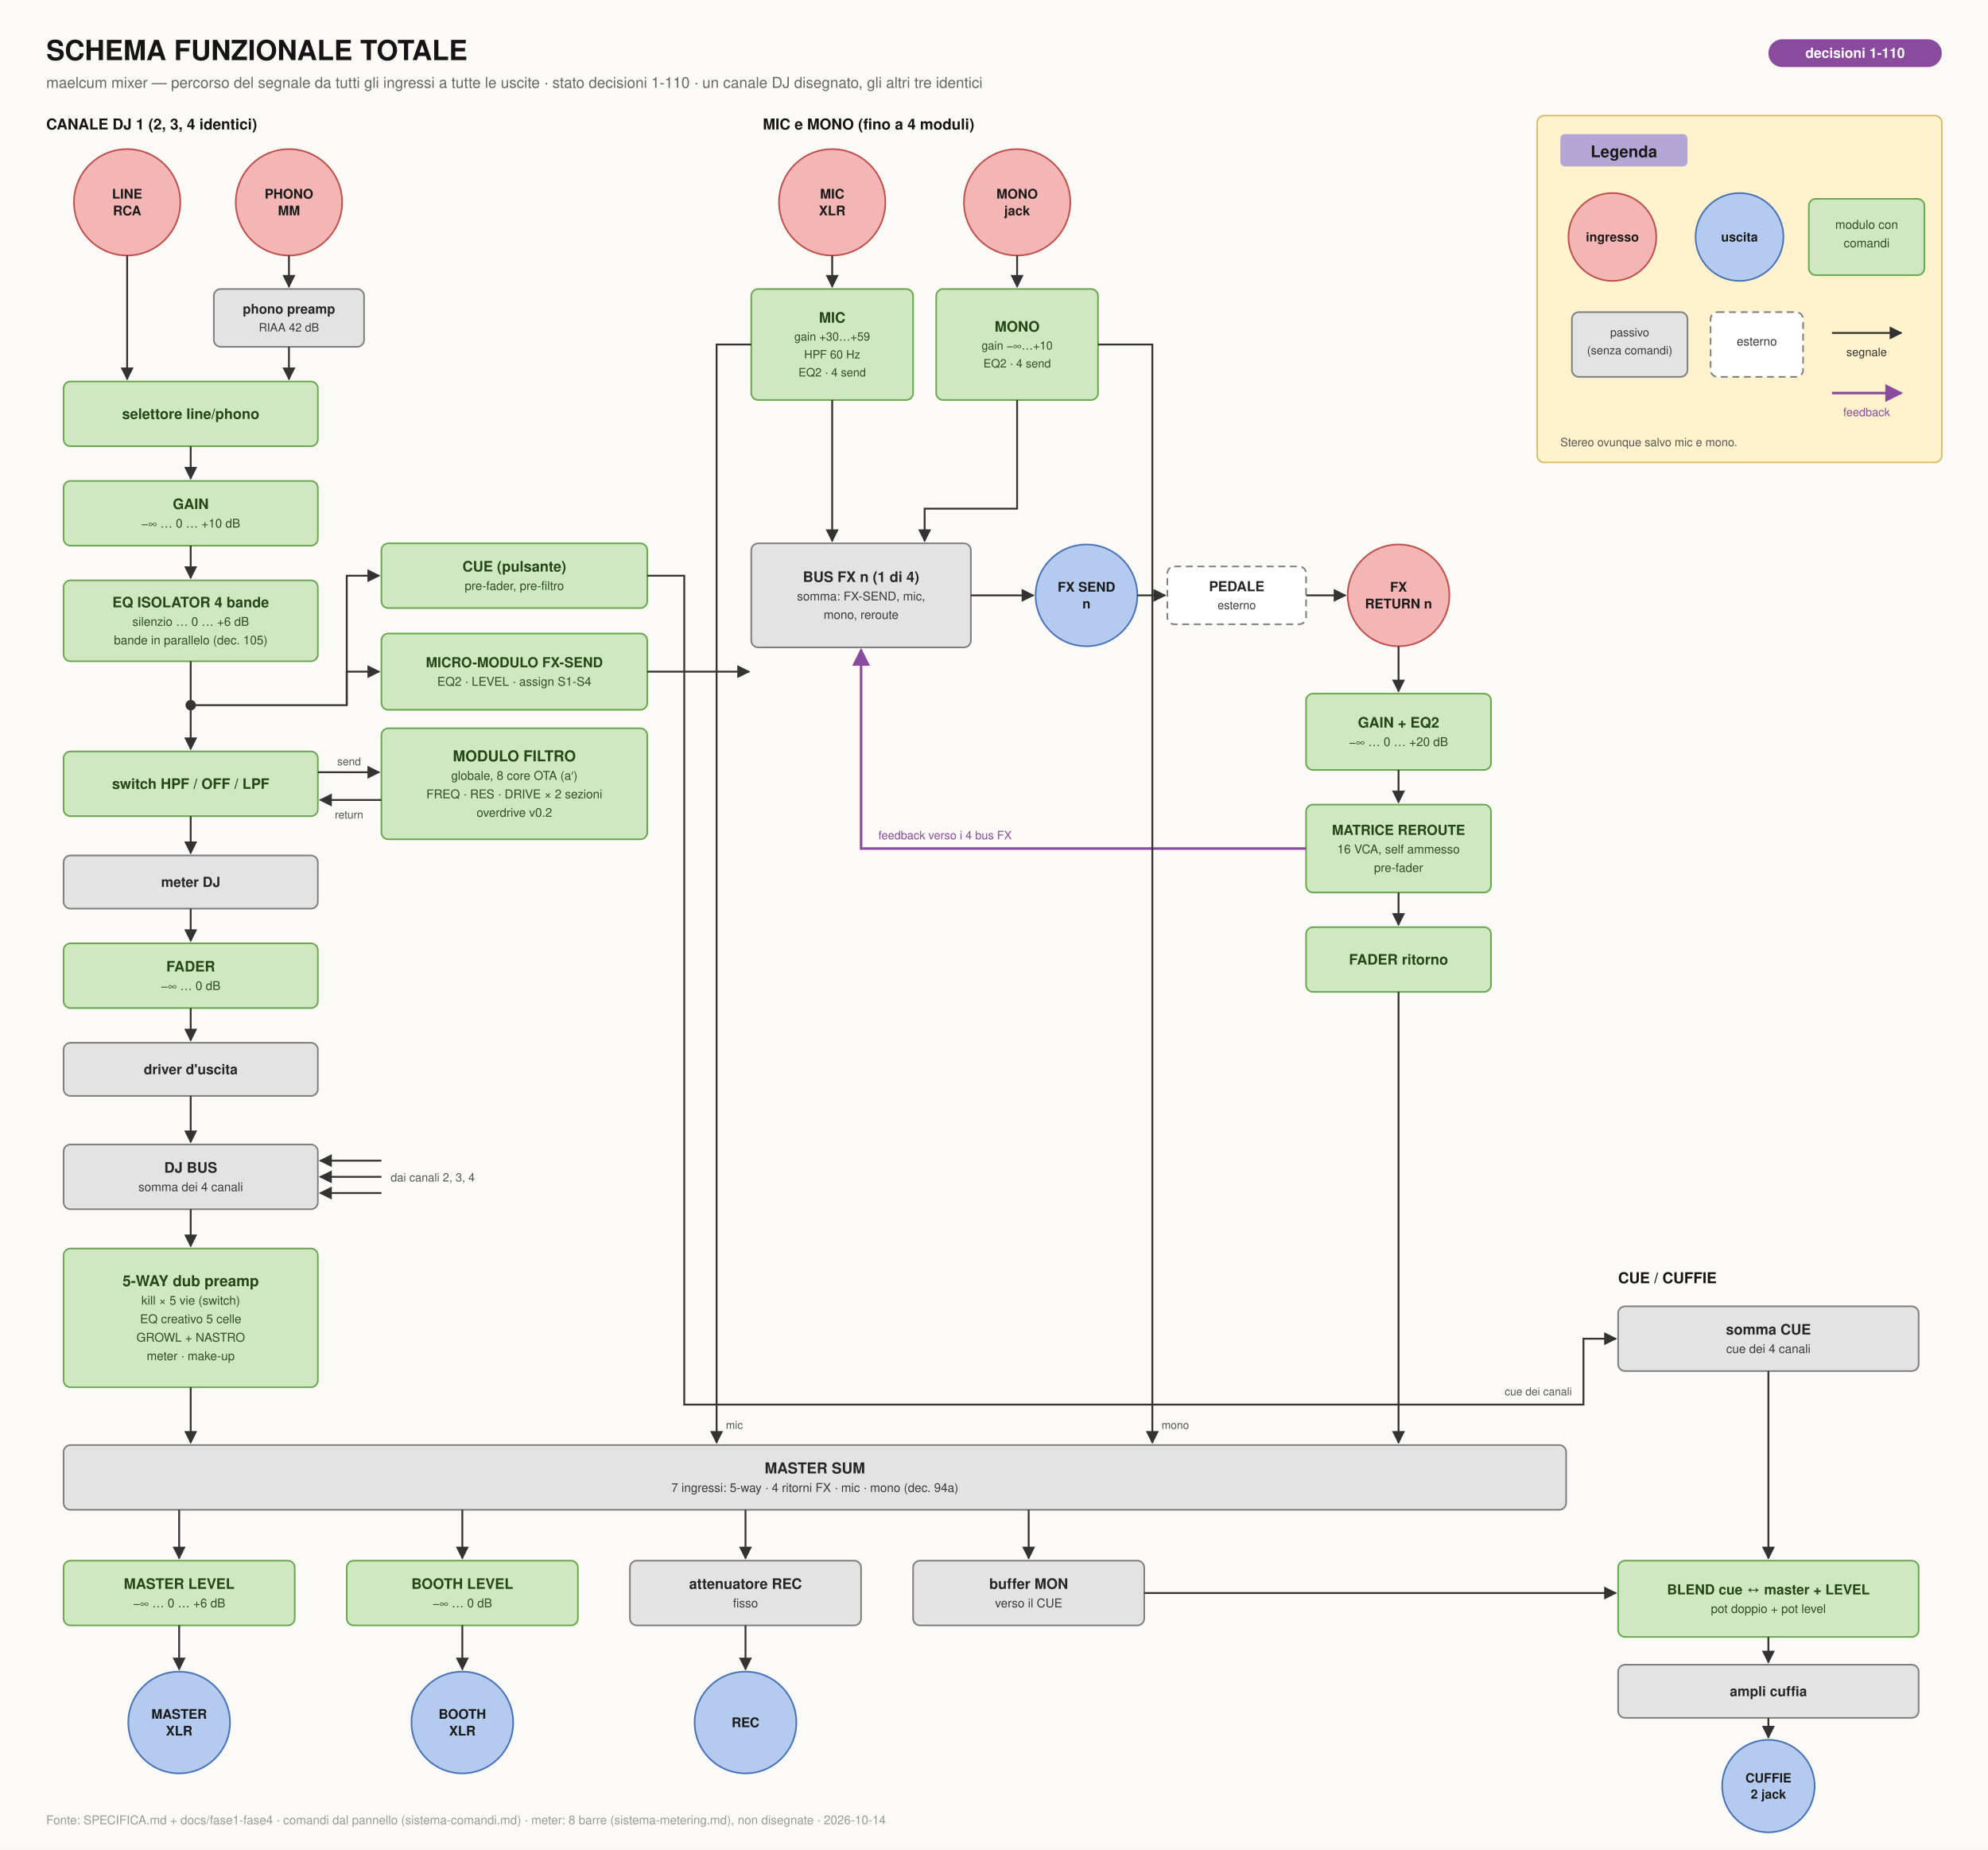
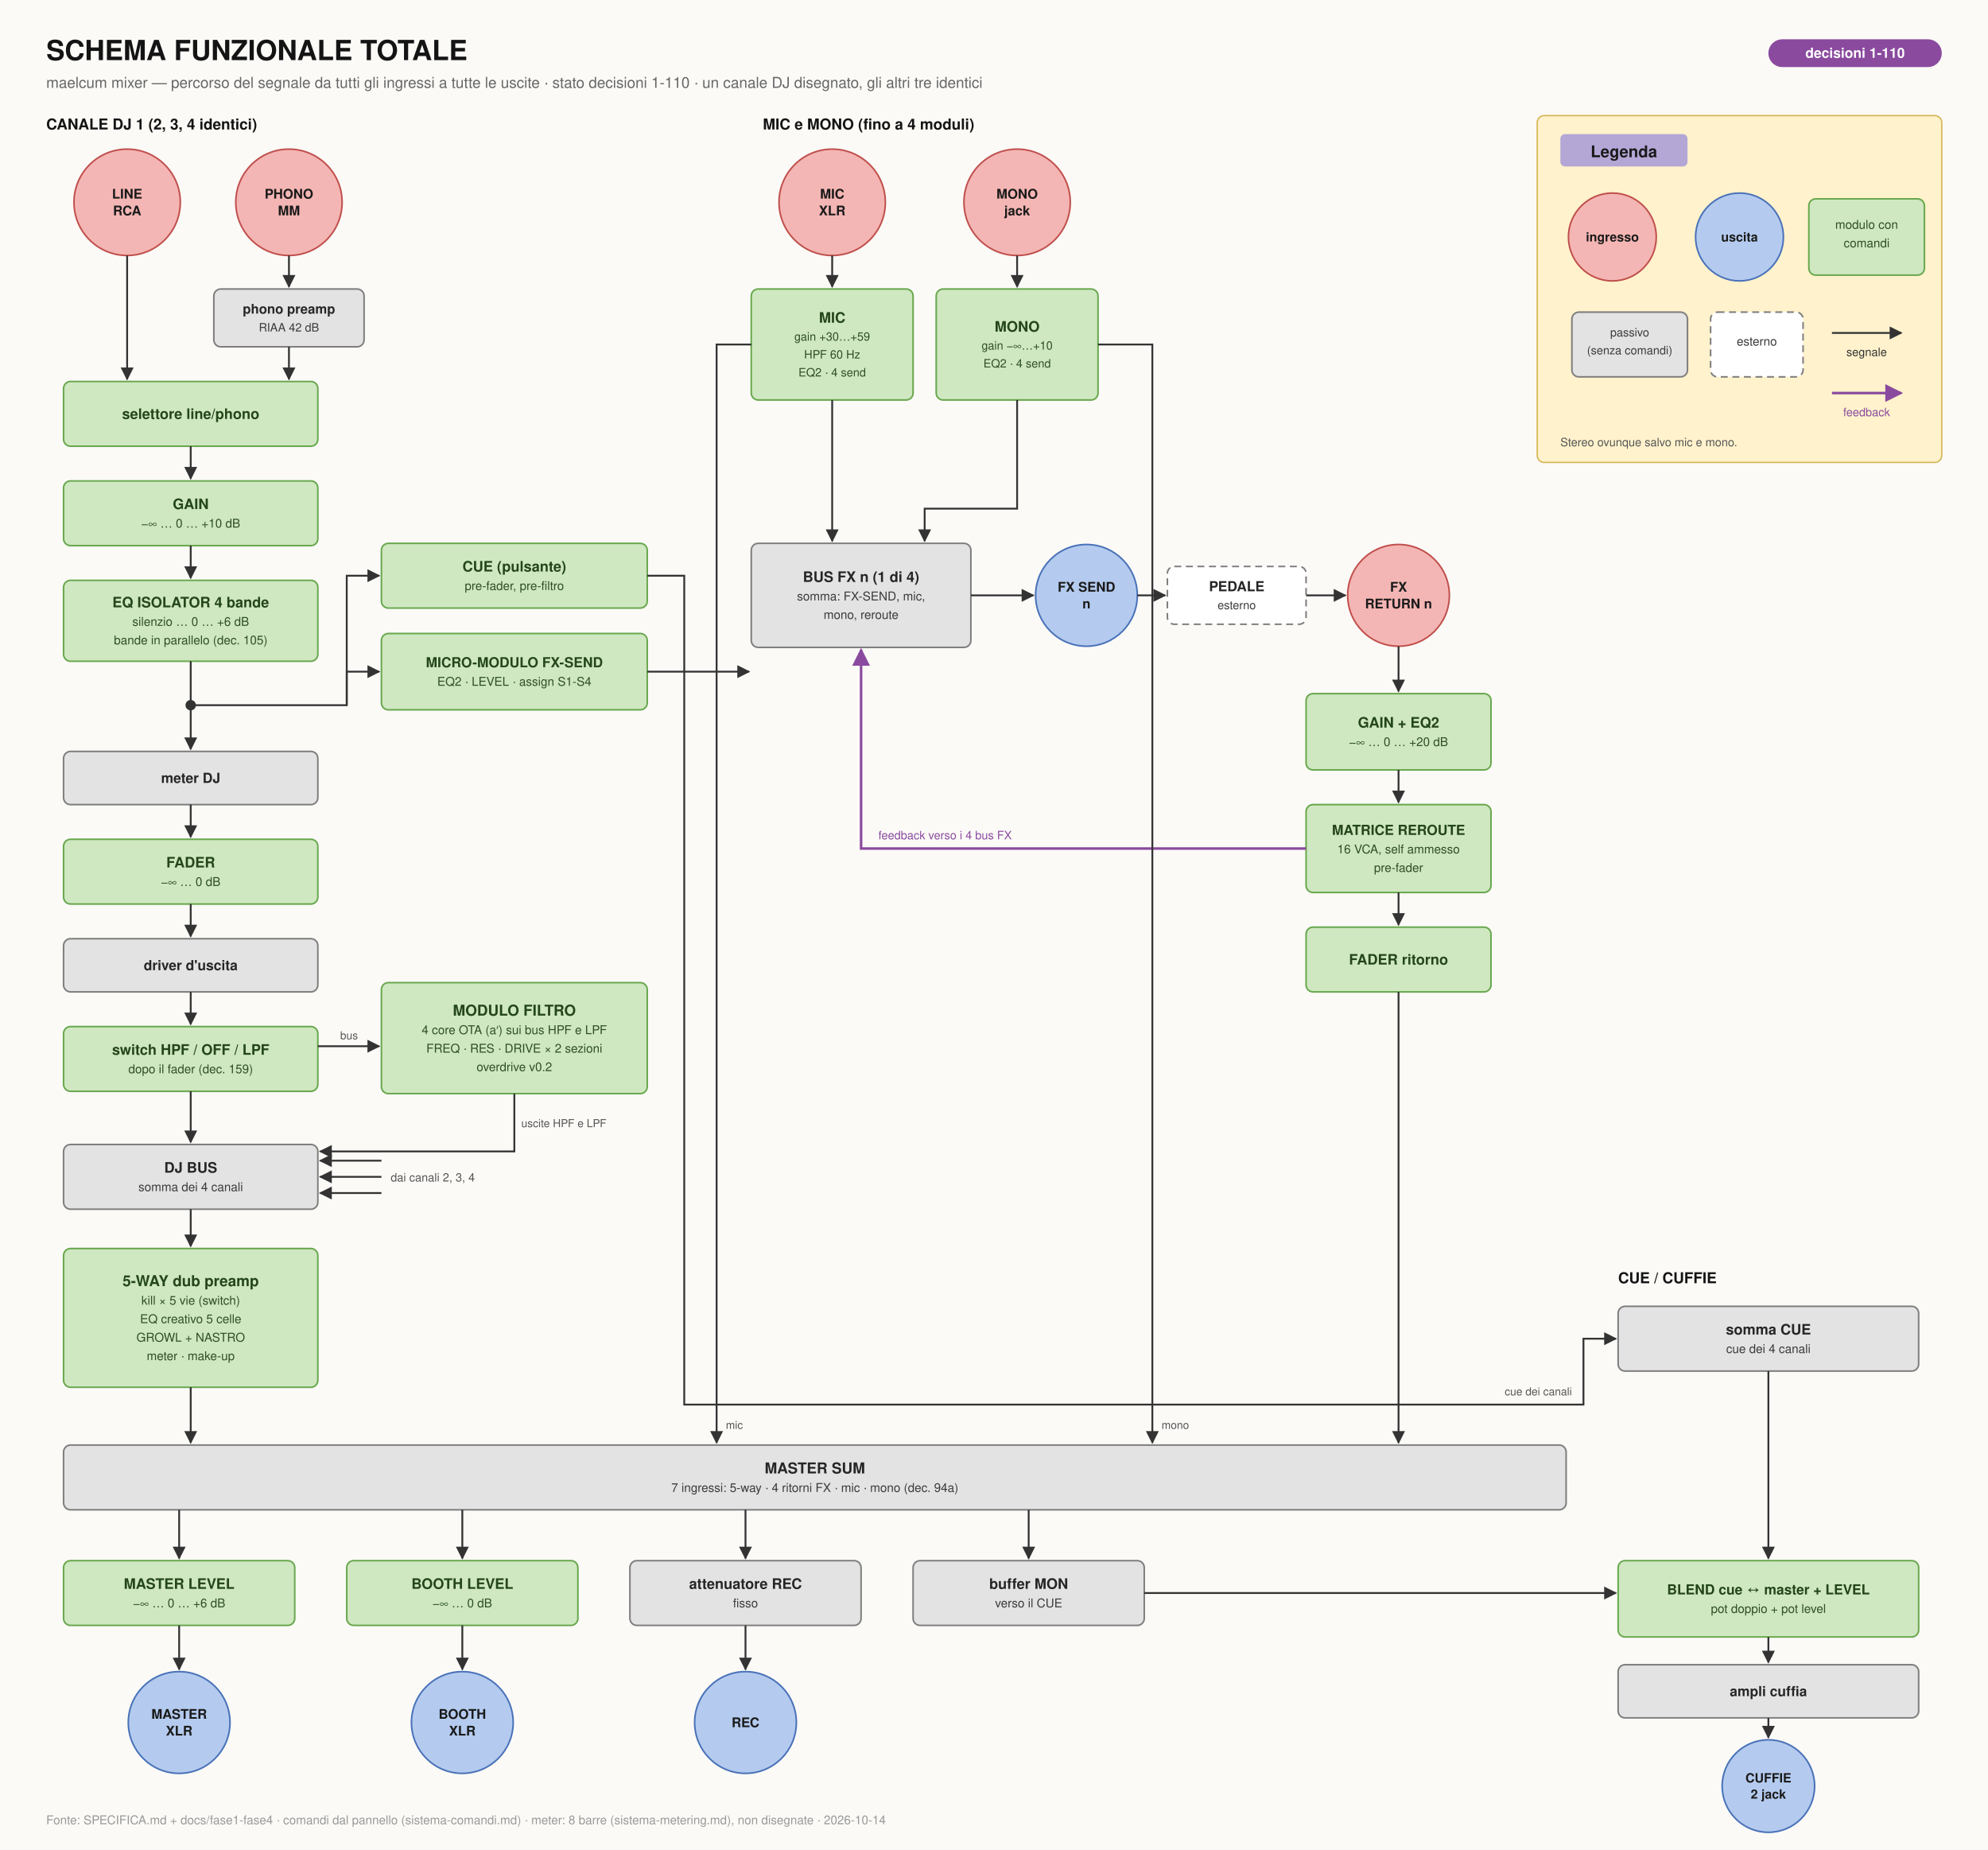
<svg xmlns="http://www.w3.org/2000/svg" viewBox="0 0 1720 1600" font-family="Helvetica Neue, Helvetica, Arial, sans-serif">
  <defs>
    <marker id="ar" viewBox="0 0 10 10" refX="9" refY="5" markerWidth="7" markerHeight="7" orient="auto-start-reverse">
      <path d="M0,0 L10,5 L0,10 z" fill="#C05A1B" />
    </marker>
    <marker id="arb" viewBox="0 0 10 10" refX="9" refY="5" markerWidth="7" markerHeight="7" orient="auto-start-reverse">
      <path d="M0,0 L10,5 L0,10 z" fill="#8A4A9E" />
    </marker>
    <marker id="arw" viewBox="0 0 10 10" refX="9" refY="5" markerWidth="6" markerHeight="6" orient="auto-start-reverse">
      <path d="M0,0 L10,5 L0,10 z" fill="#2F6D8E" />
    </marker>
    <marker id="ark" viewBox="0 0 10 10" refX="9" refY="5" markerWidth="7" markerHeight="7" orient="auto-start-reverse">
      <path d="M0,0 L10,5 L0,10 z" fill="#333" />
    </marker>
  </defs>
  <rect width="1720" height="1600" fill="#FBFAF7" />
  <text x="40" y="52" font-size="24" font-weight="700" fill="#141414">SCHEMA FUNZIONALE TOTALE</text>
  <text x="40" y="76" font-size="13" fill="#666">maelcum mixer — percorso del segnale da tutti gli ingressi a tutte le uscite · stato decisioni 1-110 · un canale DJ disegnato, gli altri tre identici</text>
  <rect x="1530" y="34" width="150" height="24" rx="12" fill="#8A4A9E" />
  <text x="1605" y="50" font-size="12" font-weight="600" fill="#fff" text-anchor="middle">decisioni 1-110</text>
  <text x="40" y="112" font-size="13" font-weight="700" fill="#141414">CANALE DJ 1 (2, 3, 4 identici)</text>
  <circle cx="110" cy="175" r="46" fill="#F4B6B4" stroke="#C0504D" stroke-width="1.4" />
  <text x="110" y="171.775" font-size="11.5" font-weight="600" fill="#1A1A1A" text-anchor="middle">LINE</text>
  <text x="110" y="186.275" font-size="11.5" font-weight="600" fill="#1A1A1A" text-anchor="middle">RCA</text>
  <circle cx="250" cy="175" r="46" fill="#F4B6B4" stroke="#C0504D" stroke-width="1.4" />
  <text x="250" y="171.775" font-size="11.5" font-weight="600" fill="#1A1A1A" text-anchor="middle">PHONO</text>
  <text x="250" y="186.275" font-size="11.5" font-weight="600" fill="#1A1A1A" text-anchor="middle">MM</text>
  <rect x="185" y="250" width="130" height="50" rx="6" fill="#E3E3E3" stroke="#7F7F7F" stroke-width="1.4" />
  <text x="250" y="271.275" font-size="11.5" font-weight="700" fill="#262626" text-anchor="middle">phono preamp</text>
  <text x="250" y="286.775" font-size="10" fill="#3A3A3A" text-anchor="middle">RIAA 42 dB</text>
  <rect x="55" y="330" width="220" height="56" rx="6" fill="#CFE8C1" stroke="#6AA84F" stroke-width="1.4" />
  <text x="165" y="362.375" font-size="12.5" font-weight="700" fill="#24461A" text-anchor="middle">selettore line/phono</text>
  <path d="M 110 221 L 110 328" stroke="#333" stroke-width="1.6" fill="none" marker-end="url(#ark)" />
  <path d="M 250 221 L 250 248" stroke="#333" stroke-width="1.6" fill="none" marker-end="url(#ark)" />
  <path d="M 250 300 L 250 328" stroke="#333" stroke-width="1.6" fill="none" marker-end="url(#ark)" />
  <rect x="55" y="416" width="220" height="56" rx="6" fill="#CFE8C1" stroke="#6AA84F" stroke-width="1.4" />
  <text x="165" y="440.375" font-size="12.5" font-weight="700" fill="#24461A" text-anchor="middle">GAIN</text>
  <text x="165" y="456.375" font-size="10.5" fill="#2F4F26" text-anchor="middle">−∞ … 0 … +10 dB</text>
  <rect x="55" y="502" width="220" height="70" rx="6" fill="#CFE8C1" stroke="#6AA84F" stroke-width="1.4" />
  <text x="165" y="525.375" font-size="12.5" font-weight="700" fill="#24461A" text-anchor="middle">EQ ISOLATOR 4 bande</text>
  <text x="165" y="541.375" font-size="10.5" fill="#2F4F26" text-anchor="middle">silenzio … 0 … +6 dB</text>
  <text x="165" y="557.375" font-size="10.5" fill="#2F4F26" text-anchor="middle">bande in parallelo (dec. 105)</text>
  <path d="M 165 386 L 165 414" stroke="#333" stroke-width="1.6" fill="none" marker-end="url(#ark)" />
  <path d="M 165 472 L 165 500" stroke="#333" stroke-width="1.6" fill="none" marker-end="url(#ark)" />
  <path d="M 165 572 L 165 610" stroke="#333" stroke-width="1.6" fill="none" />
  <circle cx="165" cy="610" r="4.5" fill="#333" />
-   <rect x="55" y="650" width="220" height="56" rx="6" fill="#CFE8C1" stroke="#6AA84F" stroke-width="1.4" />
-   <text x="165" y="682.375" font-size="12.5" font-weight="700" fill="#24461A" text-anchor="middle">switch HPF / OFF / LPF</text>
+   <rect x="55" y="650" width="220" height="46" rx="6" fill="#E3E3E3" stroke="#7F7F7F" stroke-width="1.4" />
+   <text x="165" y="677.2" font-size="12" font-weight="700" fill="#262626" text-anchor="middle">meter DJ</text>
  <path d="M 165 610 L 165 648" stroke="#333" stroke-width="1.6" fill="none" marker-end="url(#ark)" />
-   <rect x="330" y="630" width="230" height="96" rx="6" fill="#CFE8C1" stroke="#6AA84F" stroke-width="1.4" />
-   <text x="445" y="658.55" font-size="13" font-weight="700" fill="#24461A" text-anchor="middle">MODULO FILTRO</text>
-   <text x="445" y="674.55" font-size="10.5" fill="#2F4F26" text-anchor="middle">globale, 8 core OTA (a′)</text>
-   <text x="445" y="690.55" font-size="10.5" fill="#2F4F26" text-anchor="middle">FREQ · RES · DRIVE × 2 sezioni</text>
-   <text x="445" y="706.55" font-size="10.5" fill="#2F4F26" text-anchor="middle">overdrive v0.2</text>
-   <path d="M 275 668 L 328 668" stroke="#333" stroke-width="1.6" fill="none" marker-end="url(#ark)" />
-   <path d="M 330 692 L 277 692" stroke="#333" stroke-width="1.6" fill="none" marker-end="url(#ark)" />
-   <text x="302" y="662" font-size="9.5" fill="#555" text-anchor="middle">send</text>
-   <text x="302" y="708" font-size="9.5" fill="#555" text-anchor="middle">return</text>
-   <rect x="55" y="740" width="220" height="46" rx="6" fill="#E3E3E3" stroke="#7F7F7F" stroke-width="1.4" />
-   <text x="165" y="767.2" font-size="12" font-weight="700" fill="#262626" text-anchor="middle">meter DJ</text>
-   <rect x="55" y="816" width="220" height="56" rx="6" fill="#CFE8C1" stroke="#6AA84F" stroke-width="1.4" />
-   <text x="165" y="840.375" font-size="12.5" font-weight="700" fill="#24461A" text-anchor="middle">FADER</text>
-   <text x="165" y="856.375" font-size="10.5" fill="#2F4F26" text-anchor="middle">−∞ … 0 dB</text>
-   <rect x="55" y="902" width="220" height="46" rx="6" fill="#E3E3E3" stroke="#7F7F7F" stroke-width="1.4" />
-   <text x="165" y="929.2" font-size="12" font-weight="700" fill="#262626" text-anchor="middle">driver d'uscita</text>
-   <path d="M 165 706 L 165 738" stroke="#333" stroke-width="1.6" fill="none" marker-end="url(#ark)" />
-   <path d="M 165 786 L 165 814" stroke="#333" stroke-width="1.6" fill="none" marker-end="url(#ark)" />
-   <path d="M 165 872 L 165 900" stroke="#333" stroke-width="1.6" fill="none" marker-end="url(#ark)" />
+   <rect x="55" y="726" width="220" height="56" rx="6" fill="#CFE8C1" stroke="#6AA84F" stroke-width="1.4" />
+   <text x="165" y="750.375" font-size="12.5" font-weight="700" fill="#24461A" text-anchor="middle">FADER</text>
+   <text x="165" y="766.375" font-size="10.5" fill="#2F4F26" text-anchor="middle">−∞ … 0 dB</text>
+   <rect x="55" y="812" width="220" height="46" rx="6" fill="#E3E3E3" stroke="#7F7F7F" stroke-width="1.4" />
+   <text x="165" y="839.2" font-size="12" font-weight="700" fill="#262626" text-anchor="middle">driver d'uscita</text>
+   <rect x="55" y="888" width="220" height="56" rx="6" fill="#CFE8C1" stroke="#6AA84F" stroke-width="1.4" />
+   <text x="165" y="912.375" font-size="12.5" font-weight="700" fill="#24461A" text-anchor="middle">switch HPF / OFF / LPF</text>
+   <text x="165" y="928.375" font-size="10.5" fill="#2F4F26" text-anchor="middle">dopo il fader (dec. 159)</text>
+   <path d="M 165 696 L 165 724" stroke="#333" stroke-width="1.6" fill="none" marker-end="url(#ark)" />
+   <path d="M 165 782 L 165 810" stroke="#333" stroke-width="1.6" fill="none" marker-end="url(#ark)" />
+   <path d="M 165 858 L 165 886" stroke="#333" stroke-width="1.6" fill="none" marker-end="url(#ark)" />
+   <rect x="330" y="850" width="230" height="96" rx="6" fill="#CFE8C1" stroke="#6AA84F" stroke-width="1.4" />
+   <text x="445" y="878.55" font-size="13" font-weight="700" fill="#24461A" text-anchor="middle">MODULO FILTRO</text>
+   <text x="445" y="894.55" font-size="10.5" fill="#2F4F26" text-anchor="middle">4 core OTA (a′) sui bus HPF e LPF</text>
+   <text x="445" y="910.55" font-size="10.5" fill="#2F4F26" text-anchor="middle">FREQ · RES · DRIVE × 2 sezioni</text>
+   <text x="445" y="926.55" font-size="10.5" fill="#2F4F26" text-anchor="middle">overdrive v0.2</text>
+   <path d="M 275 905 L 328 905" stroke="#333" stroke-width="1.6" fill="none" marker-end="url(#ark)" />
+   <text x="302" y="899" font-size="9.5" fill="#555" text-anchor="middle">bus</text>
+   <path d="M 445 946 L 445 996 L 277 996" stroke="#333" stroke-width="1.6" fill="none" marker-end="url(#ark)" />
+   <text x="451" y="975" font-size="9.5" fill="#555">uscite HPF e LPF</text>
  <rect x="330" y="470" width="230" height="56" rx="6" fill="#CFE8C1" stroke="#6AA84F" stroke-width="1.4" />
  <text x="445" y="494.375" font-size="12.5" font-weight="700" fill="#24461A" text-anchor="middle">CUE (pulsante)</text>
  <text x="445" y="510.375" font-size="10.5" fill="#2F4F26" text-anchor="middle">pre-fader, pre-filtro</text>
  <rect x="330" y="548" width="230" height="66" rx="6" fill="#CFE8C1" stroke="#6AA84F" stroke-width="1.4" />
  <text x="445" y="577.2" font-size="12" font-weight="700" fill="#24461A" text-anchor="middle">MICRO-MODULO FX-SEND</text>
  <text x="445" y="593.2" font-size="10.5" fill="#2F4F26" text-anchor="middle">EQ2 · LEVEL · assign S1-S4</text>
  <path d="M 165 610 L 300 610 L 300 498 L 328 498" stroke="#333" stroke-width="1.6" fill="none" marker-end="url(#ark)" />
  <path d="M 300 610 L 300 581 L 328 581" stroke="#333" stroke-width="1.6" fill="none" marker-end="url(#ark)" />
  <rect x="55" y="990" width="220" height="56" rx="6" fill="#E3E3E3" stroke="#7F7F7F" stroke-width="1.4" />
  <text x="165" y="1014.38" font-size="12.5" font-weight="700" fill="#262626" text-anchor="middle">DJ BUS</text>
  <text x="165" y="1030.38" font-size="10.5" fill="#3A3A3A" text-anchor="middle">somma dei 4 canali</text>
-   <path d="M 165 948 L 165 988" stroke="#333" stroke-width="1.6" fill="none" marker-end="url(#ark)" />
+   <path d="M 165 944 L 165 988" stroke="#333" stroke-width="1.6" fill="none" marker-end="url(#ark)" />
  <path d="M 330 1004 L 277 1004" stroke="#333" stroke-width="1.6" fill="none" marker-end="url(#ark)" />
  <path d="M 330 1018 L 277 1018" stroke="#333" stroke-width="1.6" fill="none" marker-end="url(#ark)" />
  <path d="M 330 1032 L 277 1032" stroke="#333" stroke-width="1.6" fill="none" marker-end="url(#ark)" />
  <text x="338" y="1022" font-size="10" fill="#555">dai canali 2, 3, 4</text>
  <rect x="55" y="1080" width="220" height="120" rx="6" fill="#CFE8C1" stroke="#6AA84F" stroke-width="1.4" />
  <text x="165" y="1112.55" font-size="13" font-weight="700" fill="#24461A" text-anchor="middle">5-WAY dub preamp</text>
  <text x="165" y="1128.55" font-size="10.5" fill="#2F4F26" text-anchor="middle">kill × 5 vie (switch)</text>
  <text x="165" y="1144.55" font-size="10.5" fill="#2F4F26" text-anchor="middle">EQ creativo 5 celle</text>
  <text x="165" y="1160.55" font-size="10.5" fill="#2F4F26" text-anchor="middle">GROWL + NASTRO</text>
  <text x="165" y="1176.55" font-size="10.5" fill="#2F4F26" text-anchor="middle">meter · make-up</text>
  <path d="M 165 1046 L 165 1078" stroke="#333" stroke-width="1.6" fill="none" marker-end="url(#ark)" />
  <text x="660" y="112" font-size="13" font-weight="700" fill="#141414">MIC e MONO (fino a 4 moduli)</text>
  <circle cx="720" cy="175" r="46" fill="#F4B6B4" stroke="#C0504D" stroke-width="1.4" />
  <text x="720" y="171.775" font-size="11.5" font-weight="600" fill="#1A1A1A" text-anchor="middle">MIC</text>
  <text x="720" y="186.275" font-size="11.5" font-weight="600" fill="#1A1A1A" text-anchor="middle">XLR</text>
  <circle cx="880" cy="175" r="46" fill="#F4B6B4" stroke="#C0504D" stroke-width="1.4" />
  <text x="880" y="171.775" font-size="11.5" font-weight="600" fill="#1A1A1A" text-anchor="middle">MONO</text>
  <text x="880" y="186.275" font-size="11.5" font-weight="600" fill="#1A1A1A" text-anchor="middle">jack</text>
  <rect x="650" y="250" width="140" height="96" rx="6" fill="#CFE8C1" stroke="#6AA84F" stroke-width="1.4" />
  <text x="720" y="279.125" font-size="12.5" font-weight="700" fill="#24461A" text-anchor="middle">MIC</text>
  <text x="720" y="294.625" font-size="10" fill="#2F4F26" text-anchor="middle">gain +30…+59</text>
  <text x="720" y="310.125" font-size="10" fill="#2F4F26" text-anchor="middle">HPF 60 Hz</text>
  <text x="720" y="325.625" font-size="10" fill="#2F4F26" text-anchor="middle">EQ2 · 4 send</text>
  <rect x="810" y="250" width="140" height="96" rx="6" fill="#CFE8C1" stroke="#6AA84F" stroke-width="1.4" />
  <text x="880" y="286.875" font-size="12.5" font-weight="700" fill="#24461A" text-anchor="middle">MONO</text>
  <text x="880" y="302.375" font-size="10" fill="#2F4F26" text-anchor="middle">gain −∞…+10</text>
  <text x="880" y="317.875" font-size="10" fill="#2F4F26" text-anchor="middle">EQ2 · 4 send</text>
  <path d="M 720 221 L 720 248" stroke="#333" stroke-width="1.6" fill="none" marker-end="url(#ark)" />
  <path d="M 880 221 L 880 248" stroke="#333" stroke-width="1.6" fill="none" marker-end="url(#ark)" />
  <rect x="650" y="470" width="190" height="90" rx="6" fill="#E3E3E3" stroke="#7F7F7F" stroke-width="1.4" />
  <text x="745" y="503.375" font-size="12.5" font-weight="700" fill="#262626" text-anchor="middle">BUS FX n (1 di 4)</text>
  <text x="745" y="519.375" font-size="10.5" fill="#3A3A3A" text-anchor="middle">somma: FX-SEND, mic,</text>
  <text x="745" y="535.375" font-size="10.5" fill="#3A3A3A" text-anchor="middle">mono, reroute</text>
  <path d="M 560 581 L 648 581" stroke="#333" stroke-width="1.6" fill="none" marker-end="url(#ark)" />
  <path d="M 720 346 L 720 468" stroke="#333" stroke-width="1.6" fill="none" marker-end="url(#ark)" />
  <path d="M 880 346 L 880 440 L 800 440 L 800 468" stroke="#333" stroke-width="1.6" fill="none" marker-end="url(#ark)" />
  <circle cx="940" cy="515" r="44" fill="#B4CBEF" stroke="#4A72B8" stroke-width="1.4" />
  <text x="940" y="511.775" font-size="11.5" font-weight="600" fill="#1A1A1A" text-anchor="middle">FX SEND</text>
  <text x="940" y="526.275" font-size="11.5" font-weight="600" fill="#1A1A1A" text-anchor="middle">n</text>
  <path d="M 840 515 L 894 515" stroke="#333" stroke-width="1.6" fill="none" marker-end="url(#ark)" />
  <rect x="1010" y="490" width="120" height="50" rx="6" fill="#FFFFFF" stroke="#7F7F7F" stroke-width="1.4" stroke-dasharray="6 4" />
  <text x="1070" y="511.45" font-size="12" font-weight="700" fill="#262626" text-anchor="middle">PEDALE</text>
  <text x="1070" y="526.95" font-size="10" fill="#3A3A3A" text-anchor="middle">esterno</text>
  <path d="M 984 515 L 1008 515" stroke="#333" stroke-width="1.6" fill="none" marker-end="url(#ark)" />
  <circle cx="1210" cy="515" r="44" fill="#F4B6B4" stroke="#C0504D" stroke-width="1.4" />
  <text x="1210" y="511.775" font-size="11.5" font-weight="600" fill="#1A1A1A" text-anchor="middle">FX</text>
  <text x="1210" y="526.275" font-size="11.5" font-weight="600" fill="#1A1A1A" text-anchor="middle">RETURN n</text>
  <path d="M 1130 515 L 1164 515" stroke="#333" stroke-width="1.6" fill="none" marker-end="url(#ark)" />
  <rect x="1130" y="600" width="160" height="66" rx="6" fill="#CFE8C1" stroke="#6AA84F" stroke-width="1.4" />
  <text x="1210" y="629.375" font-size="12.5" font-weight="700" fill="#24461A" text-anchor="middle">GAIN + EQ2</text>
  <text x="1210" y="645.375" font-size="10.5" fill="#2F4F26" text-anchor="middle">−∞ … 0 … +20 dB</text>
  <path d="M 1210 559 L 1210 598" stroke="#333" stroke-width="1.6" fill="none" marker-end="url(#ark)" />
  <rect x="1130" y="696" width="160" height="76" rx="6" fill="#CFE8C1" stroke="#6AA84F" stroke-width="1.4" />
  <text x="1210" y="722.2" font-size="12" font-weight="700" fill="#24461A" text-anchor="middle">MATRICE REROUTE</text>
  <text x="1210" y="738.2" font-size="10.5" fill="#2F4F26" text-anchor="middle">16 VCA, self ammesso</text>
  <text x="1210" y="754.2" font-size="10.5" fill="#2F4F26" text-anchor="middle">pre-fader</text>
  <path d="M 1210 666 L 1210 694" stroke="#333" stroke-width="1.6" fill="none" marker-end="url(#ark)" />
  <path d="M 1130 734 L 745 734 L 745 562" stroke="#8A4A9E" stroke-width="2.2" fill="none" marker-end="url(#arb)" />
  <text x="760" y="726" font-size="10" fill="#8A4A9E">feedback verso i 4 bus FX</text>
  <rect x="1130" y="802" width="160" height="56" rx="6" fill="#CFE8C1" stroke="#6AA84F" stroke-width="1.4" />
  <text x="1210" y="834.375" font-size="12.5" font-weight="700" fill="#24461A" text-anchor="middle">FADER ritorno</text>
  <path d="M 1210 772 L 1210 800" stroke="#333" stroke-width="1.6" fill="none" marker-end="url(#ark)" />
  <rect x="55" y="1250" width="1300" height="56" rx="6" fill="#E3E3E3" stroke="#7F7F7F" stroke-width="1.4" />
  <text x="705" y="1274.55" font-size="13" font-weight="700" fill="#262626" text-anchor="middle">MASTER SUM</text>
  <text x="705" y="1290.55" font-size="10.5" fill="#3A3A3A" text-anchor="middle">7 ingressi: 5-way · 4 ritorni FX · mic · mono (dec. 94a)</text>
  <path d="M 165 1200 L 165 1248" stroke="#333" stroke-width="1.6" fill="none" marker-end="url(#ark)" />
  <path d="M 1210 858 L 1210 1248" stroke="#333" stroke-width="1.6" fill="none" marker-end="url(#ark)" />
  <path d="M 650 298 L 620 298 L 620 1248" stroke="#333" stroke-width="1.6" fill="none" marker-end="url(#ark)" />
  <path d="M 950 298 L 997 298 L 997 1248" stroke="#333" stroke-width="1.6" fill="none" marker-end="url(#ark)" />
  <text x="628" y="1236" font-size="9.5" fill="#555">mic</text>
  <text x="1005" y="1236" font-size="9.5" fill="#555">mono</text>
  <rect x="55" y="1350" width="200" height="56" rx="6" fill="#CFE8C1" stroke="#6AA84F" stroke-width="1.4" />
  <text x="155" y="1374.38" font-size="12.5" font-weight="700" fill="#24461A" text-anchor="middle">MASTER LEVEL</text>
  <text x="155" y="1390.38" font-size="10.5" fill="#2F4F26" text-anchor="middle">−∞ … 0 … +6 dB</text>
  <rect x="300" y="1350" width="200" height="56" rx="6" fill="#CFE8C1" stroke="#6AA84F" stroke-width="1.4" />
  <text x="400" y="1374.38" font-size="12.5" font-weight="700" fill="#24461A" text-anchor="middle">BOOTH LEVEL</text>
  <text x="400" y="1390.38" font-size="10.5" fill="#2F4F26" text-anchor="middle">−∞ … 0 dB</text>
  <rect x="545" y="1350" width="200" height="56" rx="6" fill="#E3E3E3" stroke="#7F7F7F" stroke-width="1.4" />
  <text x="645" y="1374.38" font-size="12.5" font-weight="700" fill="#262626" text-anchor="middle">attenuatore REC</text>
  <text x="645" y="1390.38" font-size="10.5" fill="#3A3A3A" text-anchor="middle">fisso</text>
  <rect x="790" y="1350" width="200" height="56" rx="6" fill="#E3E3E3" stroke="#7F7F7F" stroke-width="1.4" />
  <text x="890" y="1374.38" font-size="12.5" font-weight="700" fill="#262626" text-anchor="middle">buffer MON</text>
  <text x="890" y="1390.38" font-size="10.5" fill="#3A3A3A" text-anchor="middle">verso il CUE</text>
  <path d="M 155 1306 L 155 1348" stroke="#333" stroke-width="1.6" fill="none" marker-end="url(#ark)" />
  <path d="M 400 1306 L 400 1348" stroke="#333" stroke-width="1.6" fill="none" marker-end="url(#ark)" />
  <path d="M 645 1306 L 645 1348" stroke="#333" stroke-width="1.6" fill="none" marker-end="url(#ark)" />
  <path d="M 890 1306 L 890 1348" stroke="#333" stroke-width="1.6" fill="none" marker-end="url(#ark)" />
  <circle cx="155" cy="1490" r="44" fill="#B4CBEF" stroke="#4A72B8" stroke-width="1.4" />
  <text x="155" y="1486.78" font-size="11.5" font-weight="600" fill="#1A1A1A" text-anchor="middle">MASTER</text>
  <text x="155" y="1501.28" font-size="11.5" font-weight="600" fill="#1A1A1A" text-anchor="middle">XLR</text>
  <path d="M 155 1406 L 155 1444" stroke="#333" stroke-width="1.6" fill="none" marker-end="url(#ark)" />
  <circle cx="400" cy="1490" r="44" fill="#B4CBEF" stroke="#4A72B8" stroke-width="1.4" />
  <text x="400" y="1486.78" font-size="11.5" font-weight="600" fill="#1A1A1A" text-anchor="middle">BOOTH</text>
  <text x="400" y="1501.28" font-size="11.5" font-weight="600" fill="#1A1A1A" text-anchor="middle">XLR</text>
  <path d="M 400 1406 L 400 1444" stroke="#333" stroke-width="1.6" fill="none" marker-end="url(#ark)" />
  <circle cx="645" cy="1490" r="44" fill="#B4CBEF" stroke="#4A72B8" stroke-width="1.4" />
  <text x="645" y="1494.03" font-size="11.5" font-weight="600" fill="#1A1A1A" text-anchor="middle">REC</text>
  <path d="M 645 1406 L 645 1444" stroke="#333" stroke-width="1.6" fill="none" marker-end="url(#ark)" />
  <text x="1400" y="1110" font-size="13" font-weight="700" fill="#141414">CUE / CUFFIE</text>
  <rect x="1400" y="1130" width="260" height="56" rx="6" fill="#E3E3E3" stroke="#7F7F7F" stroke-width="1.4" />
  <text x="1530" y="1154.38" font-size="12.5" font-weight="700" fill="#262626" text-anchor="middle">somma CUE</text>
  <text x="1530" y="1170.38" font-size="10.5" fill="#3A3A3A" text-anchor="middle">cue dei 4 canali</text>
  <path d="M 560 498 L 592 498 L 592 1215 L 1370 1215 L 1370 1158 L 1398 1158" stroke="#333" stroke-width="1.6" fill="none" marker-end="url(#ark)" />
  <text x="1360" y="1207" font-size="9.5" fill="#555" text-anchor="end">cue dei canali</text>
  <rect x="1400" y="1350" width="260" height="66" rx="6" fill="#CFE8C1" stroke="#6AA84F" stroke-width="1.4" />
  <text x="1530" y="1379.2" font-size="12" font-weight="700" fill="#24461A" text-anchor="middle">BLEND cue ↔ master + LEVEL</text>
  <text x="1530" y="1395.2" font-size="10.5" fill="#2F4F26" text-anchor="middle">pot doppio + pot level</text>
  <path d="M 1530 1186 L 1530 1348" stroke="#333" stroke-width="1.6" fill="none" marker-end="url(#ark)" />
  <path d="M 990 1378 L 1398 1378" stroke="#333" stroke-width="1.6" fill="none" marker-end="url(#ark)" />
  <rect x="1400" y="1440" width="260" height="46" rx="6" fill="#E3E3E3" stroke="#7F7F7F" stroke-width="1.4" />
  <text x="1530" y="1467.2" font-size="12" font-weight="700" fill="#262626" text-anchor="middle">ampli cuffia</text>
  <path d="M 1530 1416 L 1530 1438" stroke="#333" stroke-width="1.6" fill="none" marker-end="url(#ark)" />
  <circle cx="1530" cy="1545" r="40" fill="#B4CBEF" stroke="#4A72B8" stroke-width="1.4" />
  <text x="1530" y="1541.85" font-size="11" font-weight="600" fill="#1A1A1A" text-anchor="middle">CUFFIE</text>
  <text x="1530" y="1555.85" font-size="11" font-weight="600" fill="#1A1A1A" text-anchor="middle">2 jack</text>
  <path d="M 1530 1486 L 1530 1503" stroke="#333" stroke-width="1.6" fill="none" marker-end="url(#ark)" />
  <rect x="1330" y="100" width="350" height="300" rx="6" fill="#FFF2CC" stroke="#D6B656" stroke-width="1.2" />
  <rect x="1350" y="116" width="110" height="28" rx="4" fill="#B4A7D6" />
  <text x="1405" y="136" font-size="14" font-weight="700" fill="#1A1A1A" text-anchor="middle">Legenda</text>
  <circle cx="1395" cy="205" r="38" fill="#F4B6B4" stroke="#C0504D" stroke-width="1.4" />
  <text x="1395" y="208.85" font-size="11" font-weight="600" fill="#1A1A1A" text-anchor="middle">ingresso</text>
  <circle cx="1505" cy="205" r="38" fill="#B4CBEF" stroke="#4A72B8" stroke-width="1.4" />
  <text x="1505" y="208.85" font-size="11" font-weight="600" fill="#1A1A1A" text-anchor="middle">uscita</text>
  <rect x="1565" y="172" width="100" height="66" rx="6" fill="#CFE8C1" stroke="#6AA84F" stroke-width="1.4" />
  <text x="1615" y="197.925" font-size="10.5" fill="#2F4F26" text-anchor="middle">modulo con</text>
  <text x="1615" y="213.925" font-size="10.5" fill="#2F4F26" text-anchor="middle">comandi</text>
  <rect x="1360" y="270" width="100" height="56" rx="6" fill="#E3E3E3" stroke="#7F7F7F" stroke-width="1.4" />
  <text x="1410" y="291" font-size="10" fill="#3A3A3A" text-anchor="middle">passivo</text>
  <text x="1410" y="306.5" font-size="10" fill="#3A3A3A" text-anchor="middle">(senza comandi)</text>
  <rect x="1480" y="270" width="80" height="56" rx="6" fill="#FFFFFF" stroke="#7F7F7F" stroke-width="1.4" stroke-dasharray="6 4" />
  <text x="1520" y="298.925" font-size="10.5" fill="#3A3A3A" text-anchor="middle">esterno</text>
  <path d="M 1585 288 L 1645 288" stroke="#333" stroke-width="1.6" marker-end="url(#ark)" />
  <text x="1615" y="308" font-size="10" fill="#333" text-anchor="middle">segnale</text>
  <path d="M 1585 340 L 1645 340" stroke="#8A4A9E" stroke-width="2.2" marker-end="url(#arb)" />
  <text x="1615" y="360" font-size="10" fill="#8A4A9E" text-anchor="middle">feedback</text>
  <text x="1350" y="386" font-size="10" fill="#555">Stereo ovunque salvo mic e mono.</text>
  <text x="40" y="1578" font-size="10.5" fill="#999">Fonte: SPECIFICA.md + docs/fase1-fase4 · comandi dal pannello (sistema-comandi.md) · meter: 8 barre (sistema-metering.md), non disegnate · 2026-10-14</text>
</svg>
